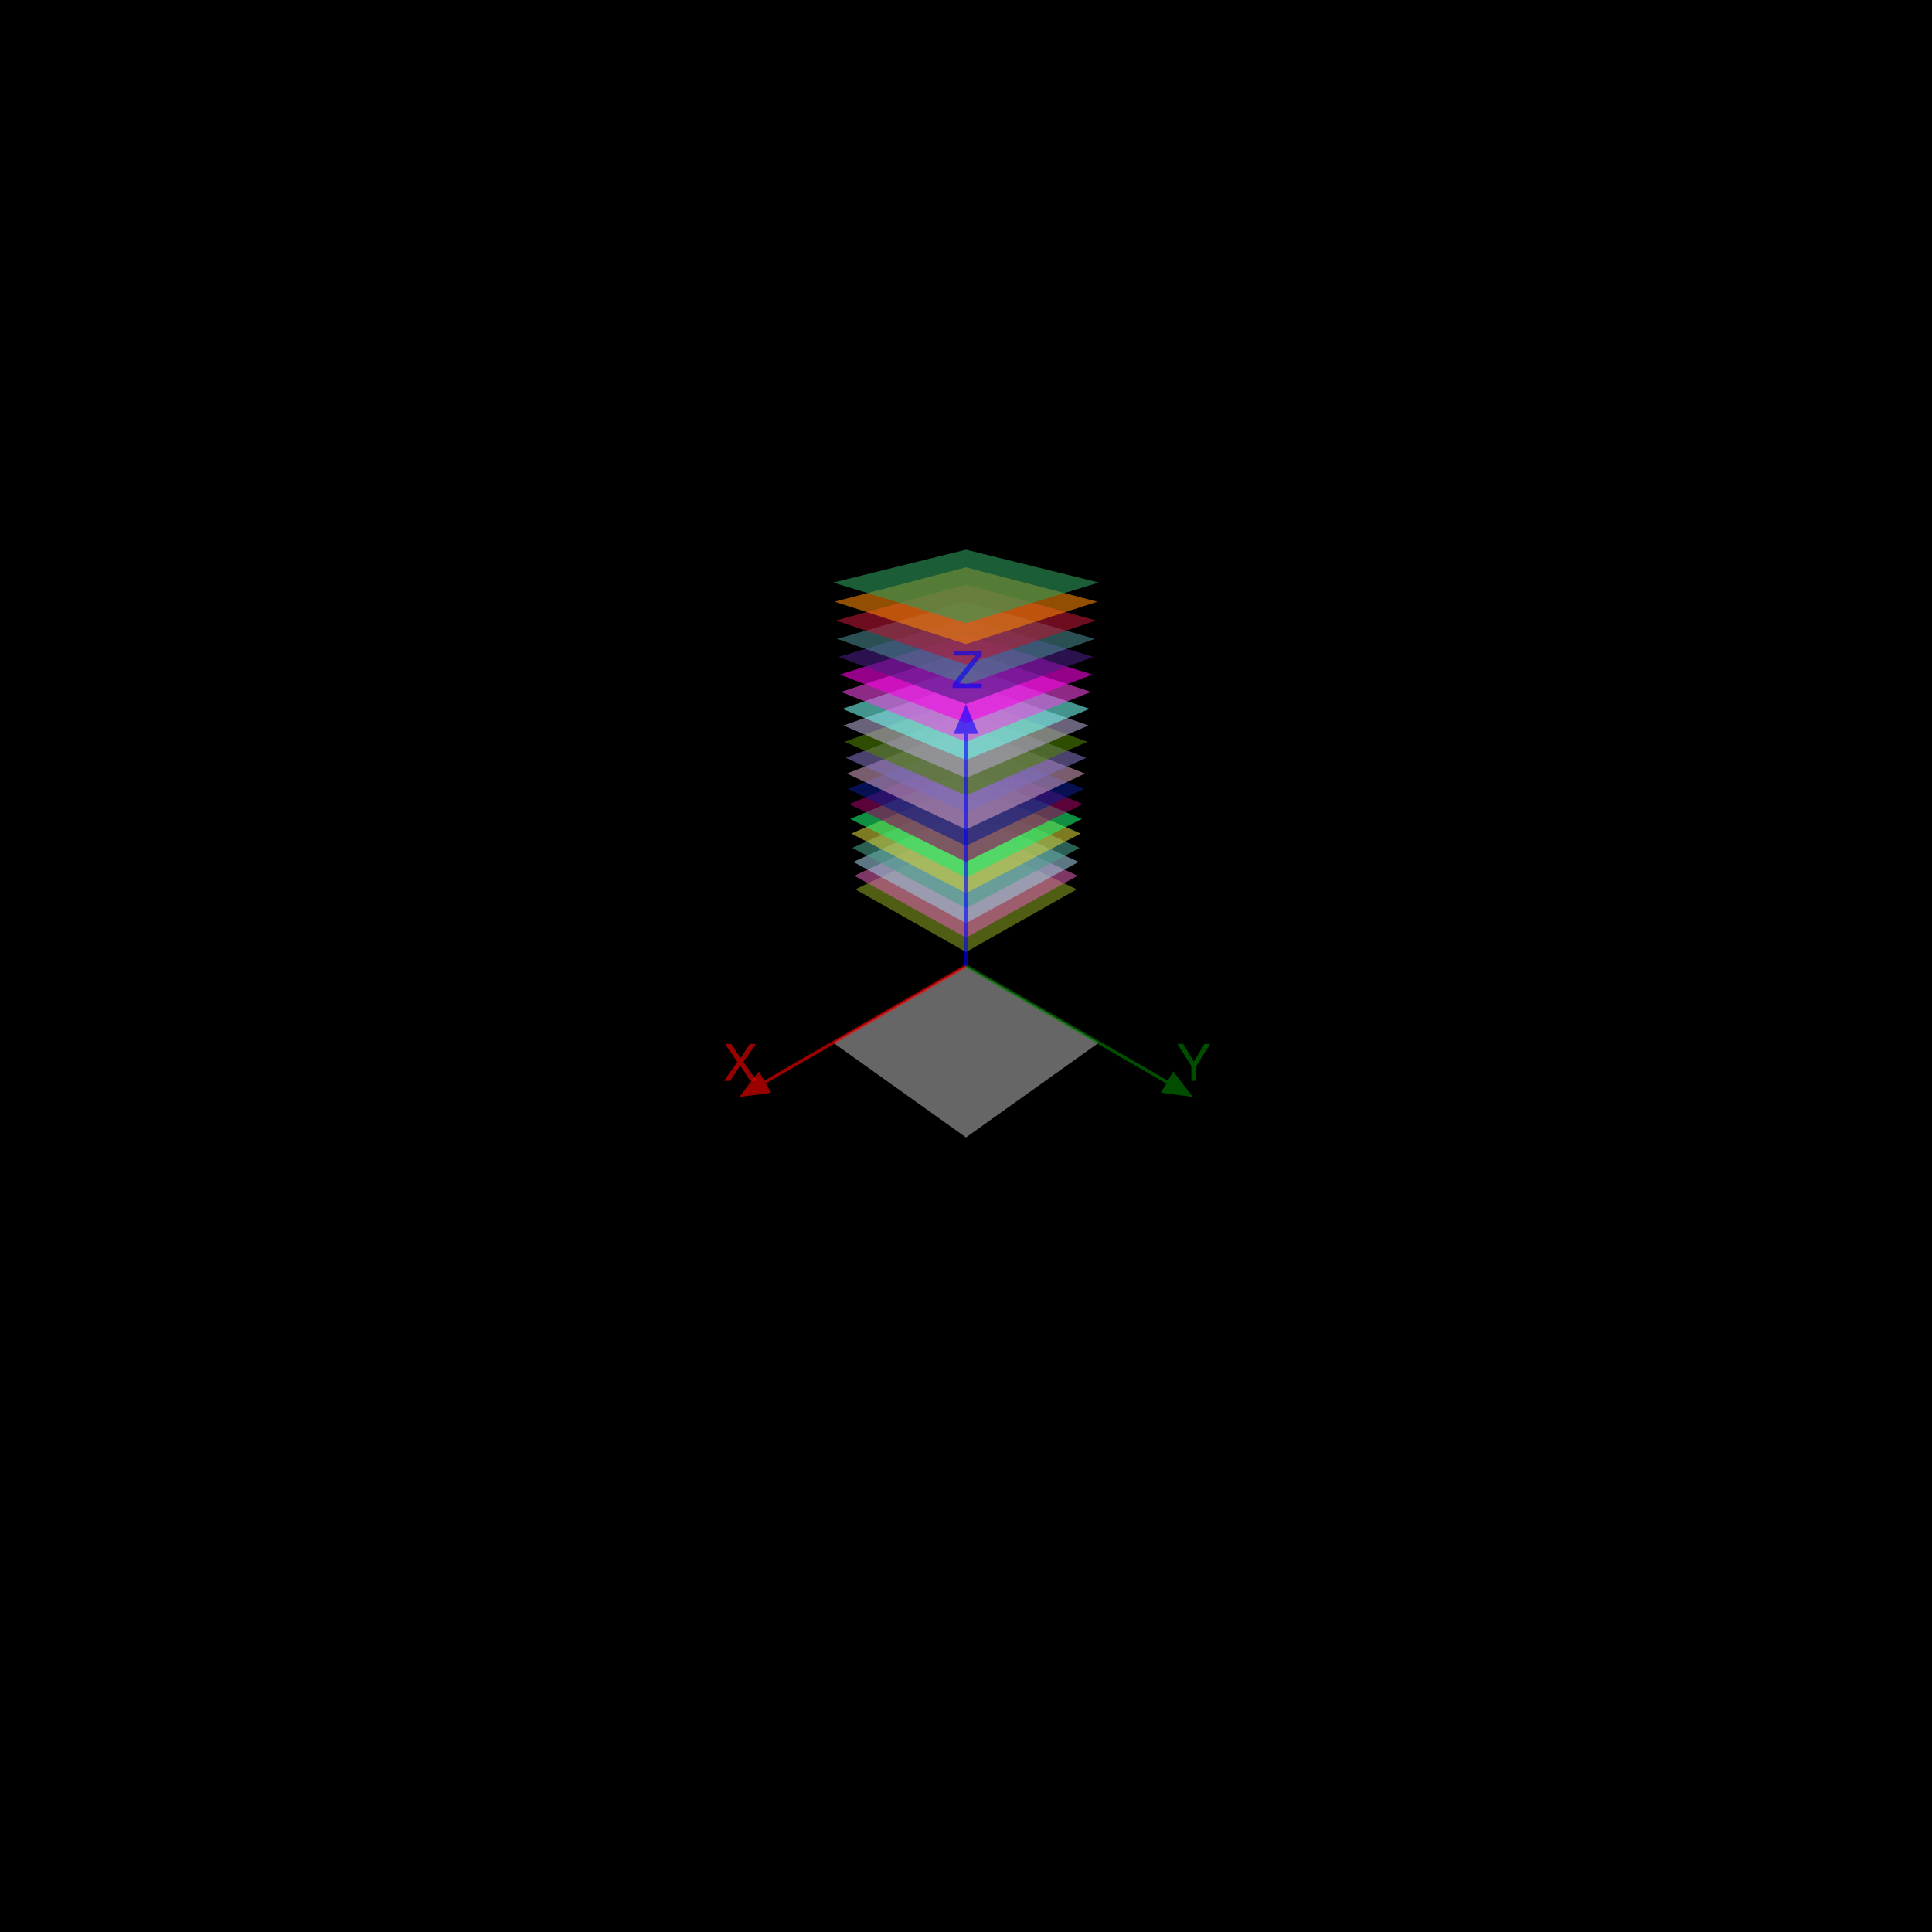
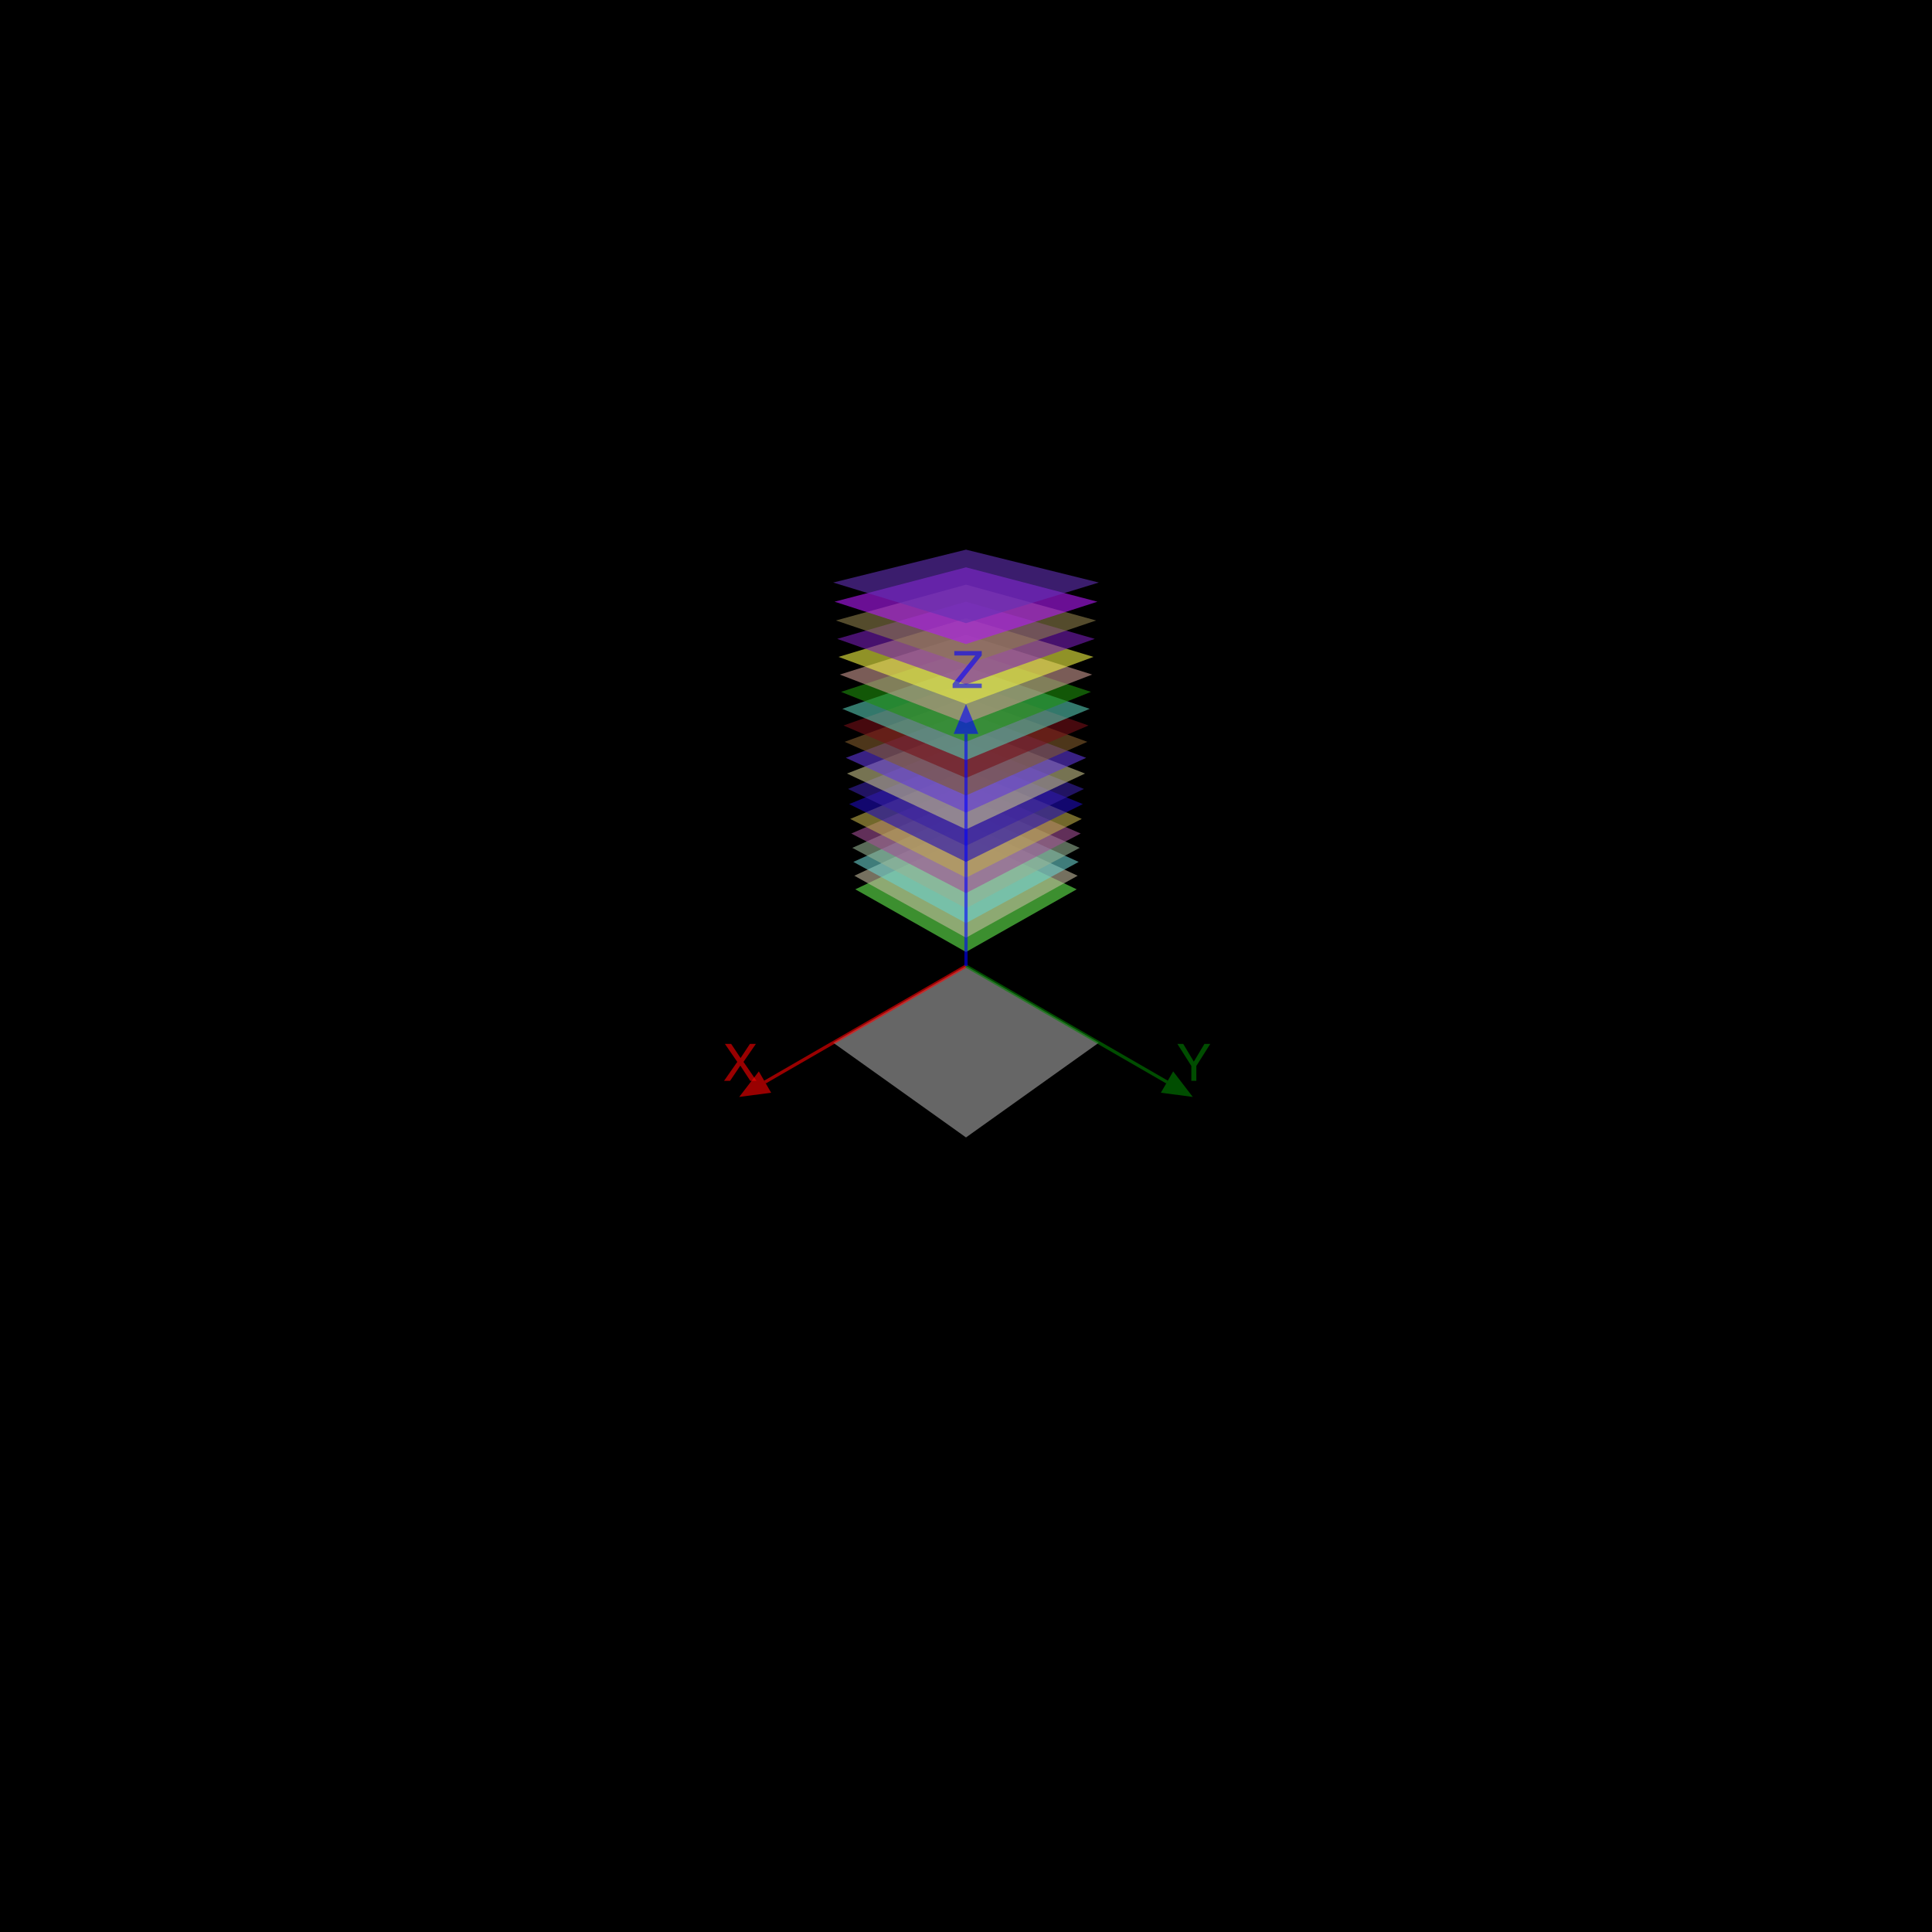
<svg xmlns="http://www.w3.org/2000/svg" xmlns:xlink="http://www.w3.org/1999/xlink" width="600pt" height="600pt" viewBox="0 0 600 600" version="1.1">
  <defs>
    <g>
      <symbol overflow="visible" id="glyph0-0">
        <path style="stroke:none;" d="M 0.516 0 L 0.516 -11.477 L 9.625 -11.477 L 9.625 0 Z M 8.188 -1.438 L 8.188 -10.039 L 1.953 -10.039 L 1.953 -1.438 Z M 8.188 -1.438 " />
      </symbol>
      <symbol overflow="visible" id="glyph0-1">
        <path style="stroke:none;" d="M 2.203 0 L 0.328 0 L 4.438 -5.883 L 0.586 -11.477 L 2.531 -11.477 L 5.461 -7.086 L 8.367 -11.477 L 10.219 -11.477 L 6.367 -5.883 L 10.406 0 L 8.477 0 L 5.383 -4.719 Z M 2.203 0 " />
      </symbol>
      <symbol overflow="visible" id="glyph0-2">
        <path style="stroke:none;" d="M 0.328 -11.477 L 2.141 -11.477 L 5.438 -5.961 L 8.734 -11.477 L 10.555 -11.477 L 6.219 -4.625 L 6.219 0 L 4.664 0 L 4.664 -4.625 Z M 0.328 -11.477 " />
      </symbol>
      <symbol overflow="visible" id="glyph0-3">
        <path style="stroke:none;" d="M 0.367 -1.289 L 7.406 -10.109 L 0.883 -10.109 L 0.883 -11.477 L 9.406 -11.477 L 9.406 -10.141 L 2.328 -1.367 L 9.406 -1.367 L 9.406 0 L 0.367 0 Z M 0.367 -1.289 " />
      </symbol>
    </g>
  </defs>
  <g id="surface115">
    <rect x="0" y="0" width="600" height="600" style="fill:rgb(0%,0%,0%);fill-opacity:1;stroke:none;" />
    <path style=" stroke:none;fill-rule:nonzero;fill:rgb(40%,40%,40%);fill-opacity:1;" d="M 300 300 L 258.746 323.816 L 300 353.242 L 341.254 323.816 Z M 300 300 " />
-     <path style=" stroke:none;fill-rule:nonzero;fill:rgb(52.084%,61.661%,13.239%);fill-opacity:0.6;" d="M 300 259.855 L 265.621 276.184 L 300 295.648 L 334.379 276.184 Z M 300 259.855 " />
-     <path style=" stroke:none;fill-rule:nonzero;fill:rgb(82.534%,35.927%,66.19%);fill-opacity:0.6;" d="M 300 255.848 L 265.316 271.965 L 300 291.211 L 334.684 271.965 Z M 300 255.848 " />
-     <path style=" stroke:none;fill-rule:nonzero;fill:rgb(59.99%,77.239%,85.573%);fill-opacity:0.6;" d="M 300 251.777 L 265.008 267.676 L 300 286.691 L 334.992 267.676 Z M 300 251.777 " />
-     <path style=" stroke:none;fill-rule:nonzero;fill:rgb(28.087%,61.847%,54.279%);fill-opacity:0.6;" d="M 300 247.641 L 264.691 263.309 L 300 282.078 L 335.309 263.309 Z M 300 247.641 " />
-     <path style=" stroke:none;fill-rule:nonzero;fill:rgb(82.037%,79.996%,21.733%);fill-opacity:0.6;" d="M 300 243.43 L 264.371 258.859 L 300 277.371 L 335.629 258.859 Z M 300 243.43 " />
-     <path style=" stroke:none;fill-rule:nonzero;fill:rgb(11.046%,92.767%,42.448%);fill-opacity:0.6;" d="M 300 239.152 L 264.043 254.328 L 300 272.574 L 335.957 254.328 Z M 300 239.152 " />
-     <path style=" stroke:none;fill-rule:nonzero;fill:rgb(59.777%,1.653%,38.055%);fill-opacity:0.6;" d="M 300 234.801 L 263.711 249.719 L 300 267.676 L 336.289 249.719 Z M 300 234.801 " />
-     <path style=" stroke:none;fill-rule:nonzero;fill:rgb(4.367%,10.9%,54.058%);fill-opacity:0.6;" d="M 300 230.379 L 263.371 245.016 L 300 262.676 L 336.629 245.016 Z M 300 230.379 " />
-     <path style=" stroke:none;fill-rule:nonzero;fill:rgb(79.285%,60.264%,72.156%);fill-opacity:0.6;" d="M 300 225.875 L 263.027 240.23 L 300 257.574 L 336.973 240.23 Z M 300 225.875 " />
-     <path style=" stroke:none;fill-rule:nonzero;fill:rgb(48.876%,43.287%,73.172%);fill-opacity:0.6;" d="M 300 221.297 L 262.676 235.352 L 300 252.363 L 337.324 235.352 Z M 300 221.297 " />
-     <path style=" stroke:none;fill-rule:nonzero;fill:rgb(30.985%,50.76%,0.675%);fill-opacity:0.6;" d="M 300 216.637 L 262.316 230.379 L 300 247.043 L 337.684 230.379 Z M 300 216.637 " />
-     <path style=" stroke:none;fill-rule:nonzero;fill:rgb(69.547%,63.741%,79.588%);fill-opacity:0.6;" d="M 300 211.895 L 261.949 225.309 L 300 241.605 L 338.051 225.309 Z M 300 211.895 " />
-     <path style=" stroke:none;fill-rule:nonzero;fill:rgb(43.552%,96.914%,91.525%);fill-opacity:0.6;" d="M 300 207.066 L 261.578 220.137 L 300 236.055 L 338.422 220.137 Z M 300 207.066 " />
-     <path style=" stroke:none;fill-rule:nonzero;fill:rgb(92.395%,27.929%,86.649%);fill-opacity:0.6;" d="M 300 202.152 L 261.195 214.867 L 300 230.379 L 338.805 214.867 Z M 300 202.152 " />
-     <path style=" stroke:none;fill-rule:nonzero;fill:rgb(96.771%,1.146%,88.837%);fill-opacity:0.6;" d="M 300 197.148 L 260.809 209.492 L 300 224.574 L 339.191 209.492 Z M 300 197.148 " />
-     <path style=" stroke:none;fill-rule:nonzero;fill:rgb(28.522%,11.44%,51.44%);fill-opacity:0.6;" d="M 300 192.051 L 260.414 204.004 L 300 218.645 L 339.586 204.004 Z M 300 192.051 " />
-     <path style=" stroke:none;fill-rule:nonzero;fill:rgb(27.44%,52.085%,54.746%);fill-opacity:0.6;" d="M 300 186.863 L 260.008 198.406 L 300 212.574 L 339.992 198.406 Z M 300 186.863 " />
-     <path style=" stroke:none;fill-rule:nonzero;fill:rgb(71.064%,8.502%,20.856%);fill-opacity:0.6;" d="M 300 181.574 L 259.598 192.695 L 300 206.371 L 340.402 192.695 Z M 300 181.574 " />
-     <path style=" stroke:none;fill-rule:nonzero;fill:rgb(95.533%,51.162%,1.52%);fill-opacity:0.6;" d="M 300 176.191 L 259.176 186.863 L 300 200.02 L 340.824 186.863 Z M 300 176.191 " />
-     <path style=" stroke:none;fill-rule:nonzero;fill:rgb(17.68%,61.264%,35.536%);fill-opacity:0.6;" d="M 300 170.699 L 258.746 180.91 L 300 193.52 L 341.254 180.91 Z M 300 170.699 " />
+     <path style=" stroke:none;fill-rule:nonzero;fill:rgb(39.621%,93.804%,30.839%);fill-opacity:0.6;" d="M 300 259.855 L 265.621 276.184 L 300 295.648 L 334.379 276.184 Z M 300 259.855 " />
+     <path style=" stroke:none;fill-rule:nonzero;fill:rgb(76.378%,72.811%,62.079%);fill-opacity:0.6;" d="M 300 255.848 L 265.316 271.965 L 300 291.211 L 334.684 271.965 Z M 300 255.848 " />
+     <path style=" stroke:none;fill-rule:nonzero;fill:rgb(41.163%,81.101%,80.111%);fill-opacity:0.6;" d="M 300 251.777 L 265.008 267.676 L 300 286.691 L 334.992 267.676 Z M 300 251.777 " />
+     <path style=" stroke:none;fill-rule:nonzero;fill:rgb(58.268%,69.925%,57.472%);fill-opacity:0.6;" d="M 300 247.641 L 264.691 263.309 L 300 282.078 L 335.309 263.309 Z M 300 247.641 " />
+     <path style=" stroke:none;fill-rule:nonzero;fill:rgb(63.627%,30.921%,57.988%);fill-opacity:0.6;" d="M 300 243.43 L 264.371 258.859 L 300 277.371 L 335.629 258.859 Z M 300 243.43 " />
+     <path style=" stroke:none;fill-rule:nonzero;fill:rgb(74.522%,68.11%,28.68%);fill-opacity:0.6;" d="M 300 239.152 L 264.043 254.328 L 300 272.574 L 335.957 254.328 Z M 300 239.152 " />
+     <path style=" stroke:none;fill-rule:nonzero;fill:rgb(12.058%,4.777%,71.612%);fill-opacity:0.6;" d="M 300 234.801 L 263.711 249.719 L 300 267.676 L 336.289 249.719 Z M 300 234.801 " />
+     <path style=" stroke:none;fill-rule:nonzero;fill:rgb(22.066%,12.827%,64.138%);fill-opacity:0.6;" d="M 300 230.379 L 263.371 245.016 L 300 262.676 L 336.629 245.016 Z M 300 230.379 " />
+     <path style=" stroke:none;fill-rule:nonzero;fill:rgb(76.697%,75.324%,53.651%);fill-opacity:0.6;" d="M 300 225.875 L 263.027 240.23 L 300 257.574 L 336.973 240.23 Z M 300 225.875 " />
+     <path style=" stroke:none;fill-rule:nonzero;fill:rgb(37.696%,21.578%,85.701%);fill-opacity:0.6;" d="M 300 221.297 L 262.676 235.352 L 300 252.363 L 337.324 235.352 Z M 300 221.297 " />
+     <path style=" stroke:none;fill-rule:nonzero;fill:rgb(50.525%,35.22%,17.086%);fill-opacity:0.6;" d="M 300 216.637 L 262.316 230.379 L 300 247.043 L 337.684 230.379 Z M 300 216.637 " />
+     <path style=" stroke:none;fill-rule:nonzero;fill:rgb(46.05%,6.383%,9.53%);fill-opacity:0.6;" d="M 300 211.895 L 261.949 225.309 L 300 241.605 L 338.051 225.309 Z M 300 211.895 " />
+     <path style=" stroke:none;fill-rule:nonzero;fill:rgb(33.442%,78.274%,69.693%);fill-opacity:0.6;" d="M 300 207.066 L 261.578 220.137 L 300 236.055 L 338.422 220.137 Z M 300 207.066 " />
+     <path style=" stroke:none;fill-rule:nonzero;fill:rgb(12.216%,57.208%,4.574%);fill-opacity:0.6;" d="M 300 202.152 L 261.195 214.867 L 300 230.379 L 338.805 214.867 Z M 300 202.152 " />
+     <path style=" stroke:none;fill-rule:nonzero;fill:rgb(79.581%,60.375%,56.981%);fill-opacity:0.6;" d="M 300 197.148 L 260.809 209.492 L 300 224.574 L 339.191 209.492 Z M 300 197.148 " />
+     <path style=" stroke:none;fill-rule:nonzero;fill:rgb(94.174%,95.287%,25.642%);fill-opacity:0.6;" d="M 300 192.051 L 260.414 204.004 L 300 218.645 L 339.586 204.004 Z M 300 192.051 " />
+     <path style=" stroke:none;fill-rule:nonzero;fill:rgb(46.111%,11.198%,70.965%);fill-opacity:0.6;" d="M 300 186.863 L 260.008 198.406 L 300 212.574 L 339.992 198.406 Z M 300 186.863 " />
+     <path style=" stroke:none;fill-rule:nonzero;fill:rgb(55.175%,49.177%,28.935%);fill-opacity:0.6;" d="M 300 181.574 L 259.598 192.695 L 300 206.371 L 340.402 192.695 Z M 300 181.574 " />
+     <path style=" stroke:none;fill-rule:nonzero;fill:rgb(69.087%,9.982%,97.037%);fill-opacity:0.6;" d="M 300 176.191 L 259.176 186.863 L 300 200.02 L 340.824 186.863 Z M 300 176.191 " />
+     <path style=" stroke:none;fill-rule:nonzero;fill:rgb(38.352%,19.091%,70.901%);fill-opacity:0.6;" d="M 300 170.699 L 258.746 180.91 L 300 193.52 L 341.254 180.91 Z M 300 170.699 " />
    <path style="fill:none;stroke-width:1;stroke-linecap:butt;stroke-linejoin:miter;stroke:rgb(100%,0%,0%);stroke-opacity:0.6;stroke-miterlimit:10;" d="M 300 300 L 237.57 336.043 " />
    <path style=" stroke:none;fill-rule:nonzero;fill:rgb(100%,0%,0%);fill-opacity:0.6;" d="M 239.484 339.355 L 229.57 340.664 L 235.66 332.73 " />
    <g style="fill:rgb(100%,0%,0%);fill-opacity:0.6;">
      <use xlink:href="#glyph0-1" x="224.532" y="335.662" />
    </g>
    <path style="fill:none;stroke-width:1;stroke-linecap:butt;stroke-linejoin:miter;stroke:rgb(0%,50.196%,0%);stroke-opacity:0.6;stroke-miterlimit:10;" d="M 300 300 L 362.43 336.043 " />
    <path style=" stroke:none;fill-rule:nonzero;fill:rgb(0%,50.196%,0%);fill-opacity:0.6;" d="M 364.34 332.73 L 370.43 340.664 L 360.516 339.355 " />
    <g style="fill:rgb(0%,50.196%,0%);fill-opacity:0.6;">
      <use xlink:href="#glyph0-2" x="365.316" y="335.662" />
    </g>
    <path style="fill:none;stroke-width:1;stroke-linecap:butt;stroke-linejoin:miter;stroke:rgb(0%,0%,100%);stroke-opacity:0.6;stroke-miterlimit:10;" d="M 300 300 L 300 227.914 " />
    <path style=" stroke:none;fill-rule:nonzero;fill:rgb(0%,0%,100%);fill-opacity:0.6;" d="M 296.172 227.914 L 300 218.676 L 303.828 227.914 " />
    <g style="fill:rgb(0%,0%,100%);fill-opacity:0.6;">
      <use xlink:href="#glyph0-3" x="295.48" y="213.676" />
    </g>
  </g>
</svg>
